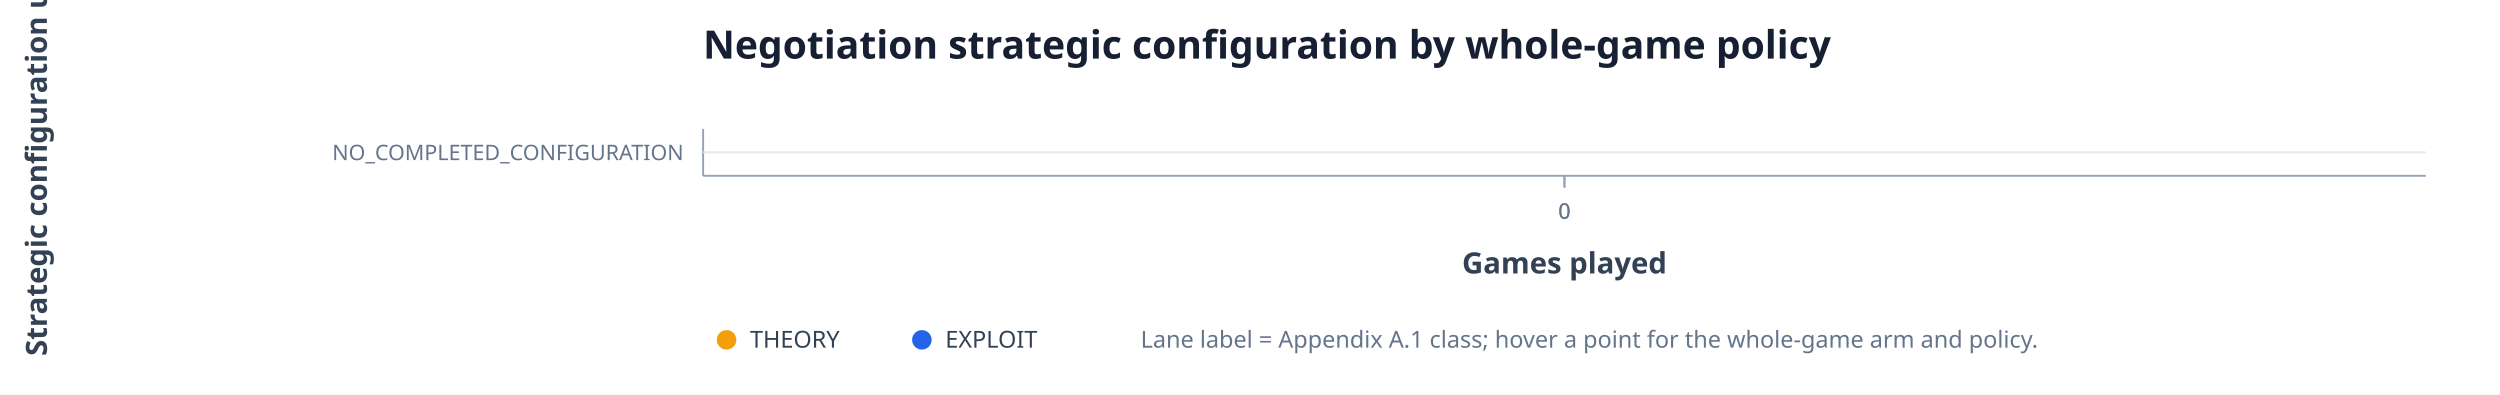
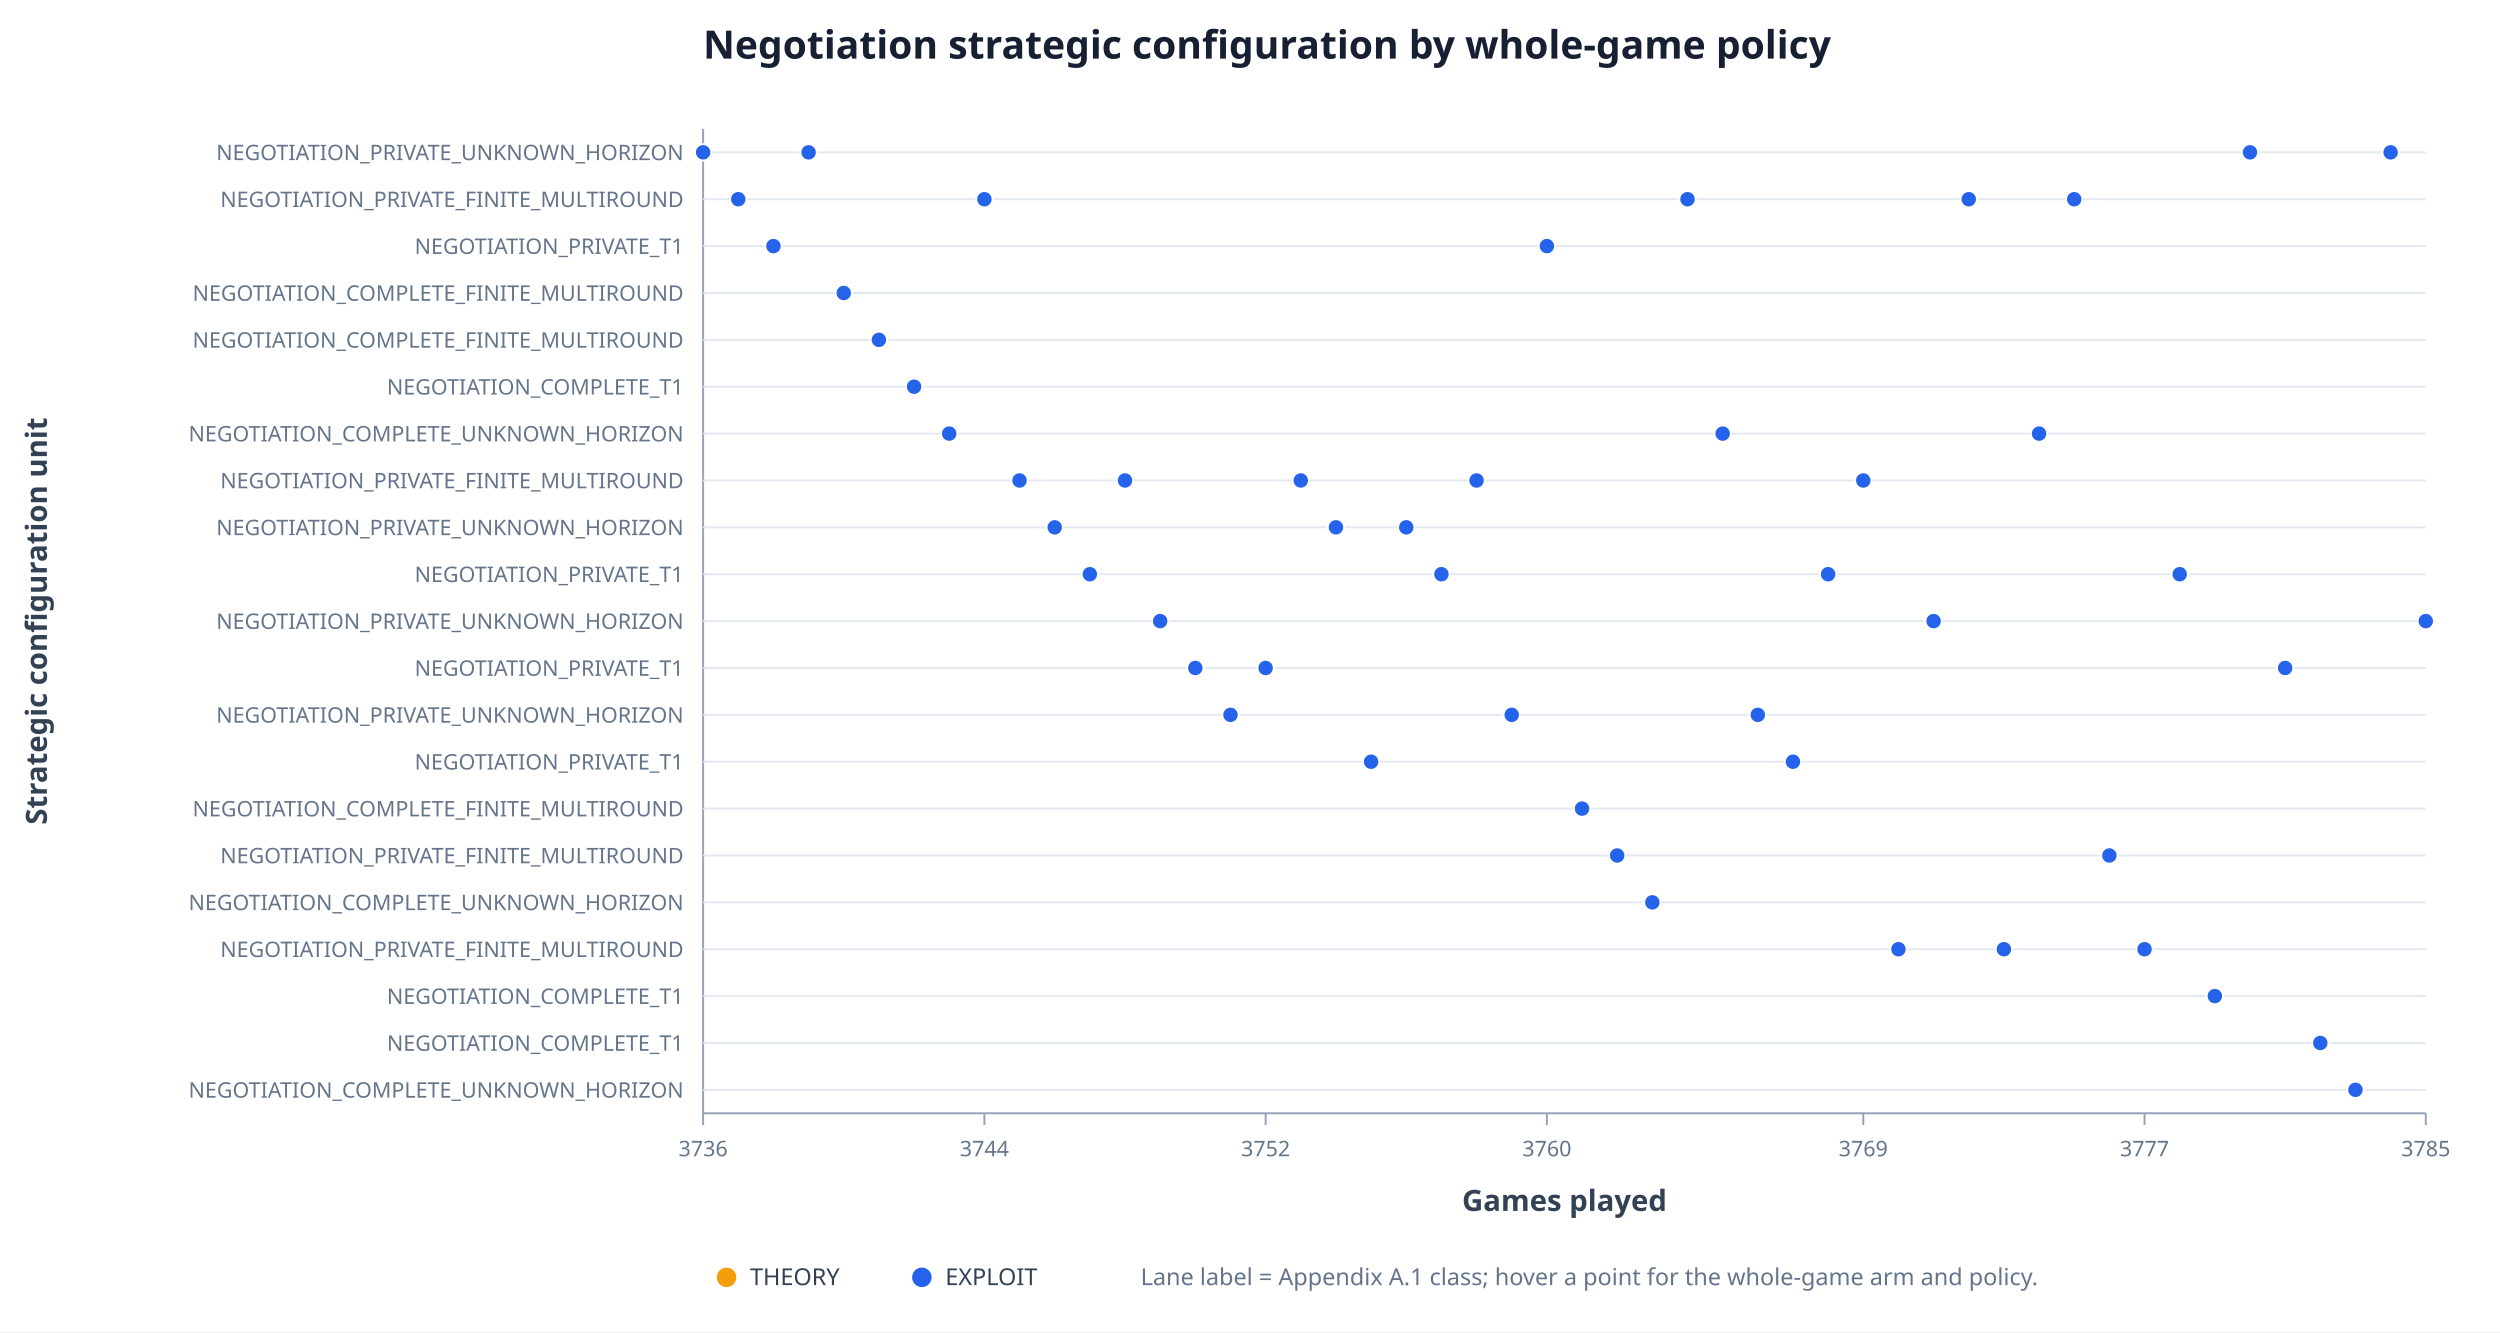
- <svg xmlns="http://www.w3.org/2000/svg" width="1280" height="202" viewBox="0 0 1280 202" role="img">
-   <rect width="1280" height="202" fill="white" />
+ <svg xmlns="http://www.w3.org/2000/svg" width="1280" height="682" viewBox="0 0 1280 682" role="img">
+   <rect width="1280" height="682" fill="white" />
  <text x="360.0" y="30" font-family="system-ui,sans-serif" font-size="20" font-weight="700" fill="#172033">Negotiation strategic configuration by whole-game policy</text>
-   <line x1="360.0" y1="90.0" x2="1242.0" y2="90.0" stroke="#94a3b8" />
-   <line x1="360.0" y1="66.0" x2="360.0" y2="90.0" stroke="#94a3b8" />
-   <text x="801.0" y="140" text-anchor="middle" font-family="system-ui,sans-serif" font-size="15" font-weight="650" fill="#334155">Games played</text>
-   <text x="24" y="78.0" transform="rotate(-90 24 78.0)" text-anchor="middle" font-family="system-ui,sans-serif" font-size="15" font-weight="650" fill="#334155">Strategic configuration unit</text>
+   <line x1="360.0" y1="570.0" x2="1242.0" y2="570.0" stroke="#94a3b8" />
+   <line x1="360.0" y1="66.0" x2="360.0" y2="570.0" stroke="#94a3b8" />
+   <text x="801.0" y="620" text-anchor="middle" font-family="system-ui,sans-serif" font-size="15" font-weight="650" fill="#334155">Games played</text>
+   <text x="24" y="318.0" transform="rotate(-90 24 318.0)" text-anchor="middle" font-family="system-ui,sans-serif" font-size="15" font-weight="650" fill="#334155">Strategic configuration unit</text>
  <line x1="360.0" y1="78.00" x2="1242.0" y2="78.00" stroke="#e2e8f0" />
-   <text x="350.0" y="82.00" text-anchor="end" font-family="system-ui,sans-serif" font-size="11" fill="#64748b">NO_COMPLETED_CONFIGURATION</text>
-   <line x1="801.00" y1="90.0" x2="801.00" y2="96.0" stroke="#94a3b8" />
-   <text x="801.00" y="112.0" text-anchor="middle" font-family="system-ui,sans-serif" font-size="11" fill="#64748b">0</text>
-   <line x1="801.00" y1="90.0" x2="801.00" y2="96.0" stroke="#94a3b8" />
-   <text x="801.00" y="112.0" text-anchor="middle" font-family="system-ui,sans-serif" font-size="11" fill="#64748b">0</text>
-   <circle cx="372.0" cy="174" r="5" fill="#f59e0b" />
-   <text x="384.0" y="178" font-family="system-ui,sans-serif" font-size="12" fill="#334155">THEORY</text>
-   <circle cx="472.0" cy="174" r="5" fill="#2563eb" />
-   <text x="484.0" y="178" font-family="system-ui,sans-serif" font-size="12" fill="#334155">EXPLOIT</text>
-   <text x="584.0" y="178" font-family="system-ui,sans-serif" font-size="12" fill="#64748b">Lane label = Appendix A.1 class; hover a point for the whole-game arm and policy.</text>
+   <text x="350.0" y="82.00" text-anchor="end" font-family="system-ui,sans-serif" font-size="11" fill="#64748b">NEGOTIATION_PRIVATE_UNKNOWN_HORIZON</text>
+   <line x1="360.0" y1="102.00" x2="1242.0" y2="102.00" stroke="#e2e8f0" />
+   <text x="350.0" y="106.00" text-anchor="end" font-family="system-ui,sans-serif" font-size="11" fill="#64748b">NEGOTIATION_PRIVATE_FINITE_MULTIROUND</text>
+   <line x1="360.0" y1="126.00" x2="1242.0" y2="126.00" stroke="#e2e8f0" />
+   <text x="350.0" y="130.00" text-anchor="end" font-family="system-ui,sans-serif" font-size="11" fill="#64748b">NEGOTIATION_PRIVATE_T1</text>
+   <line x1="360.0" y1="150.00" x2="1242.0" y2="150.00" stroke="#e2e8f0" />
+   <text x="350.0" y="154.00" text-anchor="end" font-family="system-ui,sans-serif" font-size="11" fill="#64748b">NEGOTIATION_COMPLETE_FINITE_MULTIROUND</text>
+   <line x1="360.0" y1="174.00" x2="1242.0" y2="174.00" stroke="#e2e8f0" />
+   <text x="350.0" y="178.00" text-anchor="end" font-family="system-ui,sans-serif" font-size="11" fill="#64748b">NEGOTIATION_COMPLETE_FINITE_MULTIROUND</text>
+   <line x1="360.0" y1="198.00" x2="1242.0" y2="198.00" stroke="#e2e8f0" />
+   <text x="350.0" y="202.00" text-anchor="end" font-family="system-ui,sans-serif" font-size="11" fill="#64748b">NEGOTIATION_COMPLETE_T1</text>
+   <line x1="360.0" y1="222.00" x2="1242.0" y2="222.00" stroke="#e2e8f0" />
+   <text x="350.0" y="226.00" text-anchor="end" font-family="system-ui,sans-serif" font-size="11" fill="#64748b">NEGOTIATION_COMPLETE_UNKNOWN_HORIZON</text>
+   <line x1="360.0" y1="246.00" x2="1242.0" y2="246.00" stroke="#e2e8f0" />
+   <text x="350.0" y="250.00" text-anchor="end" font-family="system-ui,sans-serif" font-size="11" fill="#64748b">NEGOTIATION_PRIVATE_FINITE_MULTIROUND</text>
+   <line x1="360.0" y1="270.00" x2="1242.0" y2="270.00" stroke="#e2e8f0" />
+   <text x="350.0" y="274.00" text-anchor="end" font-family="system-ui,sans-serif" font-size="11" fill="#64748b">NEGOTIATION_PRIVATE_UNKNOWN_HORIZON</text>
+   <line x1="360.0" y1="294.00" x2="1242.0" y2="294.00" stroke="#e2e8f0" />
+   <text x="350.0" y="298.00" text-anchor="end" font-family="system-ui,sans-serif" font-size="11" fill="#64748b">NEGOTIATION_PRIVATE_T1</text>
+   <line x1="360.0" y1="318.00" x2="1242.0" y2="318.00" stroke="#e2e8f0" />
+   <text x="350.0" y="322.00" text-anchor="end" font-family="system-ui,sans-serif" font-size="11" fill="#64748b">NEGOTIATION_PRIVATE_UNKNOWN_HORIZON</text>
+   <line x1="360.0" y1="342.00" x2="1242.0" y2="342.00" stroke="#e2e8f0" />
+   <text x="350.0" y="346.00" text-anchor="end" font-family="system-ui,sans-serif" font-size="11" fill="#64748b">NEGOTIATION_PRIVATE_T1</text>
+   <line x1="360.0" y1="366.00" x2="1242.0" y2="366.00" stroke="#e2e8f0" />
+   <text x="350.0" y="370.00" text-anchor="end" font-family="system-ui,sans-serif" font-size="11" fill="#64748b">NEGOTIATION_PRIVATE_UNKNOWN_HORIZON</text>
+   <line x1="360.0" y1="390.00" x2="1242.0" y2="390.00" stroke="#e2e8f0" />
+   <text x="350.0" y="394.00" text-anchor="end" font-family="system-ui,sans-serif" font-size="11" fill="#64748b">NEGOTIATION_PRIVATE_T1</text>
+   <line x1="360.0" y1="414.00" x2="1242.0" y2="414.00" stroke="#e2e8f0" />
+   <text x="350.0" y="418.00" text-anchor="end" font-family="system-ui,sans-serif" font-size="11" fill="#64748b">NEGOTIATION_COMPLETE_FINITE_MULTIROUND</text>
+   <line x1="360.0" y1="438.00" x2="1242.0" y2="438.00" stroke="#e2e8f0" />
+   <text x="350.0" y="442.00" text-anchor="end" font-family="system-ui,sans-serif" font-size="11" fill="#64748b">NEGOTIATION_PRIVATE_FINITE_MULTIROUND</text>
+   <line x1="360.0" y1="462.00" x2="1242.0" y2="462.00" stroke="#e2e8f0" />
+   <text x="350.0" y="466.00" text-anchor="end" font-family="system-ui,sans-serif" font-size="11" fill="#64748b">NEGOTIATION_COMPLETE_UNKNOWN_HORIZON</text>
+   <line x1="360.0" y1="486.00" x2="1242.0" y2="486.00" stroke="#e2e8f0" />
+   <text x="350.0" y="490.00" text-anchor="end" font-family="system-ui,sans-serif" font-size="11" fill="#64748b">NEGOTIATION_PRIVATE_FINITE_MULTIROUND</text>
+   <line x1="360.0" y1="510.00" x2="1242.0" y2="510.00" stroke="#e2e8f0" />
+   <text x="350.0" y="514.00" text-anchor="end" font-family="system-ui,sans-serif" font-size="11" fill="#64748b">NEGOTIATION_COMPLETE_T1</text>
+   <line x1="360.0" y1="534.00" x2="1242.0" y2="534.00" stroke="#e2e8f0" />
+   <text x="350.0" y="538.00" text-anchor="end" font-family="system-ui,sans-serif" font-size="11" fill="#64748b">NEGOTIATION_COMPLETE_T1</text>
+   <line x1="360.0" y1="558.00" x2="1242.0" y2="558.00" stroke="#e2e8f0" />
+   <text x="350.0" y="562.00" text-anchor="end" font-family="system-ui,sans-serif" font-size="11" fill="#64748b">NEGOTIATION_COMPLETE_UNKNOWN_HORIZON</text>
+   <line x1="360.00" y1="570.0" x2="360.00" y2="576.0" stroke="#94a3b8" />
+   <text x="360.00" y="592.0" text-anchor="middle" font-family="system-ui,sans-serif" font-size="11" fill="#64748b">3736</text>
+   <line x1="504.00" y1="570.0" x2="504.00" y2="576.0" stroke="#94a3b8" />
+   <text x="504.00" y="592.0" text-anchor="middle" font-family="system-ui,sans-serif" font-size="11" fill="#64748b">3744</text>
+   <line x1="648.00" y1="570.0" x2="648.00" y2="576.0" stroke="#94a3b8" />
+   <text x="648.00" y="592.0" text-anchor="middle" font-family="system-ui,sans-serif" font-size="11" fill="#64748b">3752</text>
+   <line x1="792.00" y1="570.0" x2="792.00" y2="576.0" stroke="#94a3b8" />
+   <text x="792.00" y="592.0" text-anchor="middle" font-family="system-ui,sans-serif" font-size="11" fill="#64748b">3760</text>
+   <line x1="954.00" y1="570.0" x2="954.00" y2="576.0" stroke="#94a3b8" />
+   <text x="954.00" y="592.0" text-anchor="middle" font-family="system-ui,sans-serif" font-size="11" fill="#64748b">3769</text>
+   <line x1="1098.00" y1="570.0" x2="1098.00" y2="576.0" stroke="#94a3b8" />
+   <text x="1098.00" y="592.0" text-anchor="middle" font-family="system-ui,sans-serif" font-size="11" fill="#64748b">3777</text>
+   <line x1="1242.00" y1="570.0" x2="1242.00" y2="576.0" stroke="#94a3b8" />
+   <text x="1242.00" y="592.0" text-anchor="middle" font-family="system-ui,sans-serif" font-size="11" fill="#64748b">3785</text>
+   <circle cx="360.00" cy="78.00" r="4.2" fill="#2563eb" stroke="white" stroke-width="1" />
+   <circle cx="378.00" cy="102.00" r="4.2" fill="#2563eb" stroke="white" stroke-width="1" />
+   <circle cx="396.00" cy="126.00" r="4.2" fill="#2563eb" stroke="white" stroke-width="1" />
+   <circle cx="414.00" cy="78.00" r="4.2" fill="#2563eb" stroke="white" stroke-width="1" />
+   <circle cx="432.00" cy="150.00" r="4.2" fill="#2563eb" stroke="white" stroke-width="1" />
+   <circle cx="450.00" cy="174.00" r="4.2" fill="#2563eb" stroke="white" stroke-width="1" />
+   <circle cx="468.00" cy="198.00" r="4.2" fill="#2563eb" stroke="white" stroke-width="1" />
+   <circle cx="486.00" cy="222.00" r="4.2" fill="#2563eb" stroke="white" stroke-width="1" />
+   <circle cx="504.00" cy="102.00" r="4.2" fill="#2563eb" stroke="white" stroke-width="1" />
+   <circle cx="522.00" cy="246.00" r="4.2" fill="#2563eb" stroke="white" stroke-width="1" />
+   <circle cx="540.00" cy="270.00" r="4.2" fill="#2563eb" stroke="white" stroke-width="1" />
+   <circle cx="558.00" cy="294.00" r="4.2" fill="#2563eb" stroke="white" stroke-width="1" />
+   <circle cx="576.00" cy="246.00" r="4.2" fill="#2563eb" stroke="white" stroke-width="1" />
+   <circle cx="594.00" cy="318.00" r="4.2" fill="#2563eb" stroke="white" stroke-width="1" />
+   <circle cx="612.00" cy="342.00" r="4.2" fill="#2563eb" stroke="white" stroke-width="1" />
+   <circle cx="630.00" cy="366.00" r="4.2" fill="#2563eb" stroke="white" stroke-width="1" />
+   <circle cx="648.00" cy="342.00" r="4.2" fill="#2563eb" stroke="white" stroke-width="1" />
+   <circle cx="666.00" cy="246.00" r="4.2" fill="#2563eb" stroke="white" stroke-width="1" />
+   <circle cx="684.00" cy="270.00" r="4.2" fill="#2563eb" stroke="white" stroke-width="1" />
+   <circle cx="702.00" cy="390.00" r="4.2" fill="#2563eb" stroke="white" stroke-width="1" />
+   <circle cx="720.00" cy="270.00" r="4.2" fill="#2563eb" stroke="white" stroke-width="1" />
+   <circle cx="738.00" cy="294.00" r="4.2" fill="#2563eb" stroke="white" stroke-width="1" />
+   <circle cx="756.00" cy="246.00" r="4.2" fill="#2563eb" stroke="white" stroke-width="1" />
+   <circle cx="774.00" cy="366.00" r="4.2" fill="#2563eb" stroke="white" stroke-width="1" />
+   <circle cx="792.00" cy="126.00" r="4.2" fill="#2563eb" stroke="white" stroke-width="1" />
+   <circle cx="810.00" cy="414.00" r="4.2" fill="#2563eb" stroke="white" stroke-width="1" />
+   <circle cx="828.00" cy="438.00" r="4.2" fill="#2563eb" stroke="white" stroke-width="1" />
+   <circle cx="846.00" cy="462.00" r="4.2" fill="#2563eb" stroke="white" stroke-width="1" />
+   <circle cx="864.00" cy="102.00" r="4.2" fill="#2563eb" stroke="white" stroke-width="1" />
+   <circle cx="882.00" cy="222.00" r="4.2" fill="#2563eb" stroke="white" stroke-width="1" />
+   <circle cx="900.00" cy="366.00" r="4.2" fill="#2563eb" stroke="white" stroke-width="1" />
+   <circle cx="918.00" cy="390.00" r="4.2" fill="#2563eb" stroke="white" stroke-width="1" />
+   <circle cx="936.00" cy="294.00" r="4.2" fill="#2563eb" stroke="white" stroke-width="1" />
+   <circle cx="954.00" cy="246.00" r="4.2" fill="#2563eb" stroke="white" stroke-width="1" />
+   <circle cx="972.00" cy="486.00" r="4.2" fill="#2563eb" stroke="white" stroke-width="1" />
+   <circle cx="990.00" cy="318.00" r="4.2" fill="#2563eb" stroke="white" stroke-width="1" />
+   <circle cx="1008.00" cy="102.00" r="4.2" fill="#2563eb" stroke="white" stroke-width="1" />
+   <circle cx="1026.00" cy="486.00" r="4.2" fill="#2563eb" stroke="white" stroke-width="1" />
+   <circle cx="1044.00" cy="222.00" r="4.2" fill="#2563eb" stroke="white" stroke-width="1" />
+   <circle cx="1062.00" cy="102.00" r="4.2" fill="#2563eb" stroke="white" stroke-width="1" />
+   <circle cx="1080.00" cy="438.00" r="4.2" fill="#2563eb" stroke="white" stroke-width="1" />
+   <circle cx="1098.00" cy="486.00" r="4.2" fill="#2563eb" stroke="white" stroke-width="1" />
+   <circle cx="1116.00" cy="294.00" r="4.2" fill="#2563eb" stroke="white" stroke-width="1" />
+   <circle cx="1134.00" cy="510.00" r="4.2" fill="#2563eb" stroke="white" stroke-width="1" />
+   <circle cx="1152.00" cy="78.00" r="4.2" fill="#2563eb" stroke="white" stroke-width="1" />
+   <circle cx="1170.00" cy="342.00" r="4.2" fill="#2563eb" stroke="white" stroke-width="1" />
+   <circle cx="1188.00" cy="534.00" r="4.2" fill="#2563eb" stroke="white" stroke-width="1" />
+   <circle cx="1206.00" cy="558.00" r="4.2" fill="#2563eb" stroke="white" stroke-width="1" />
+   <circle cx="1224.00" cy="78.00" r="4.2" fill="#2563eb" stroke="white" stroke-width="1" />
+   <circle cx="1242.00" cy="318.00" r="4.2" fill="#2563eb" stroke="white" stroke-width="1" />
+   <circle cx="372.0" cy="654" r="5" fill="#f59e0b" />
+   <text x="384.0" y="658" font-family="system-ui,sans-serif" font-size="12" fill="#334155">THEORY</text>
+   <circle cx="472.0" cy="654" r="5" fill="#2563eb" />
+   <text x="484.0" y="658" font-family="system-ui,sans-serif" font-size="12" fill="#334155">EXPLOIT</text>
+   <text x="584.0" y="658" font-family="system-ui,sans-serif" font-size="12" fill="#64748b">Lane label = Appendix A.1 class; hover a point for the whole-game arm and policy.</text>
</svg>
